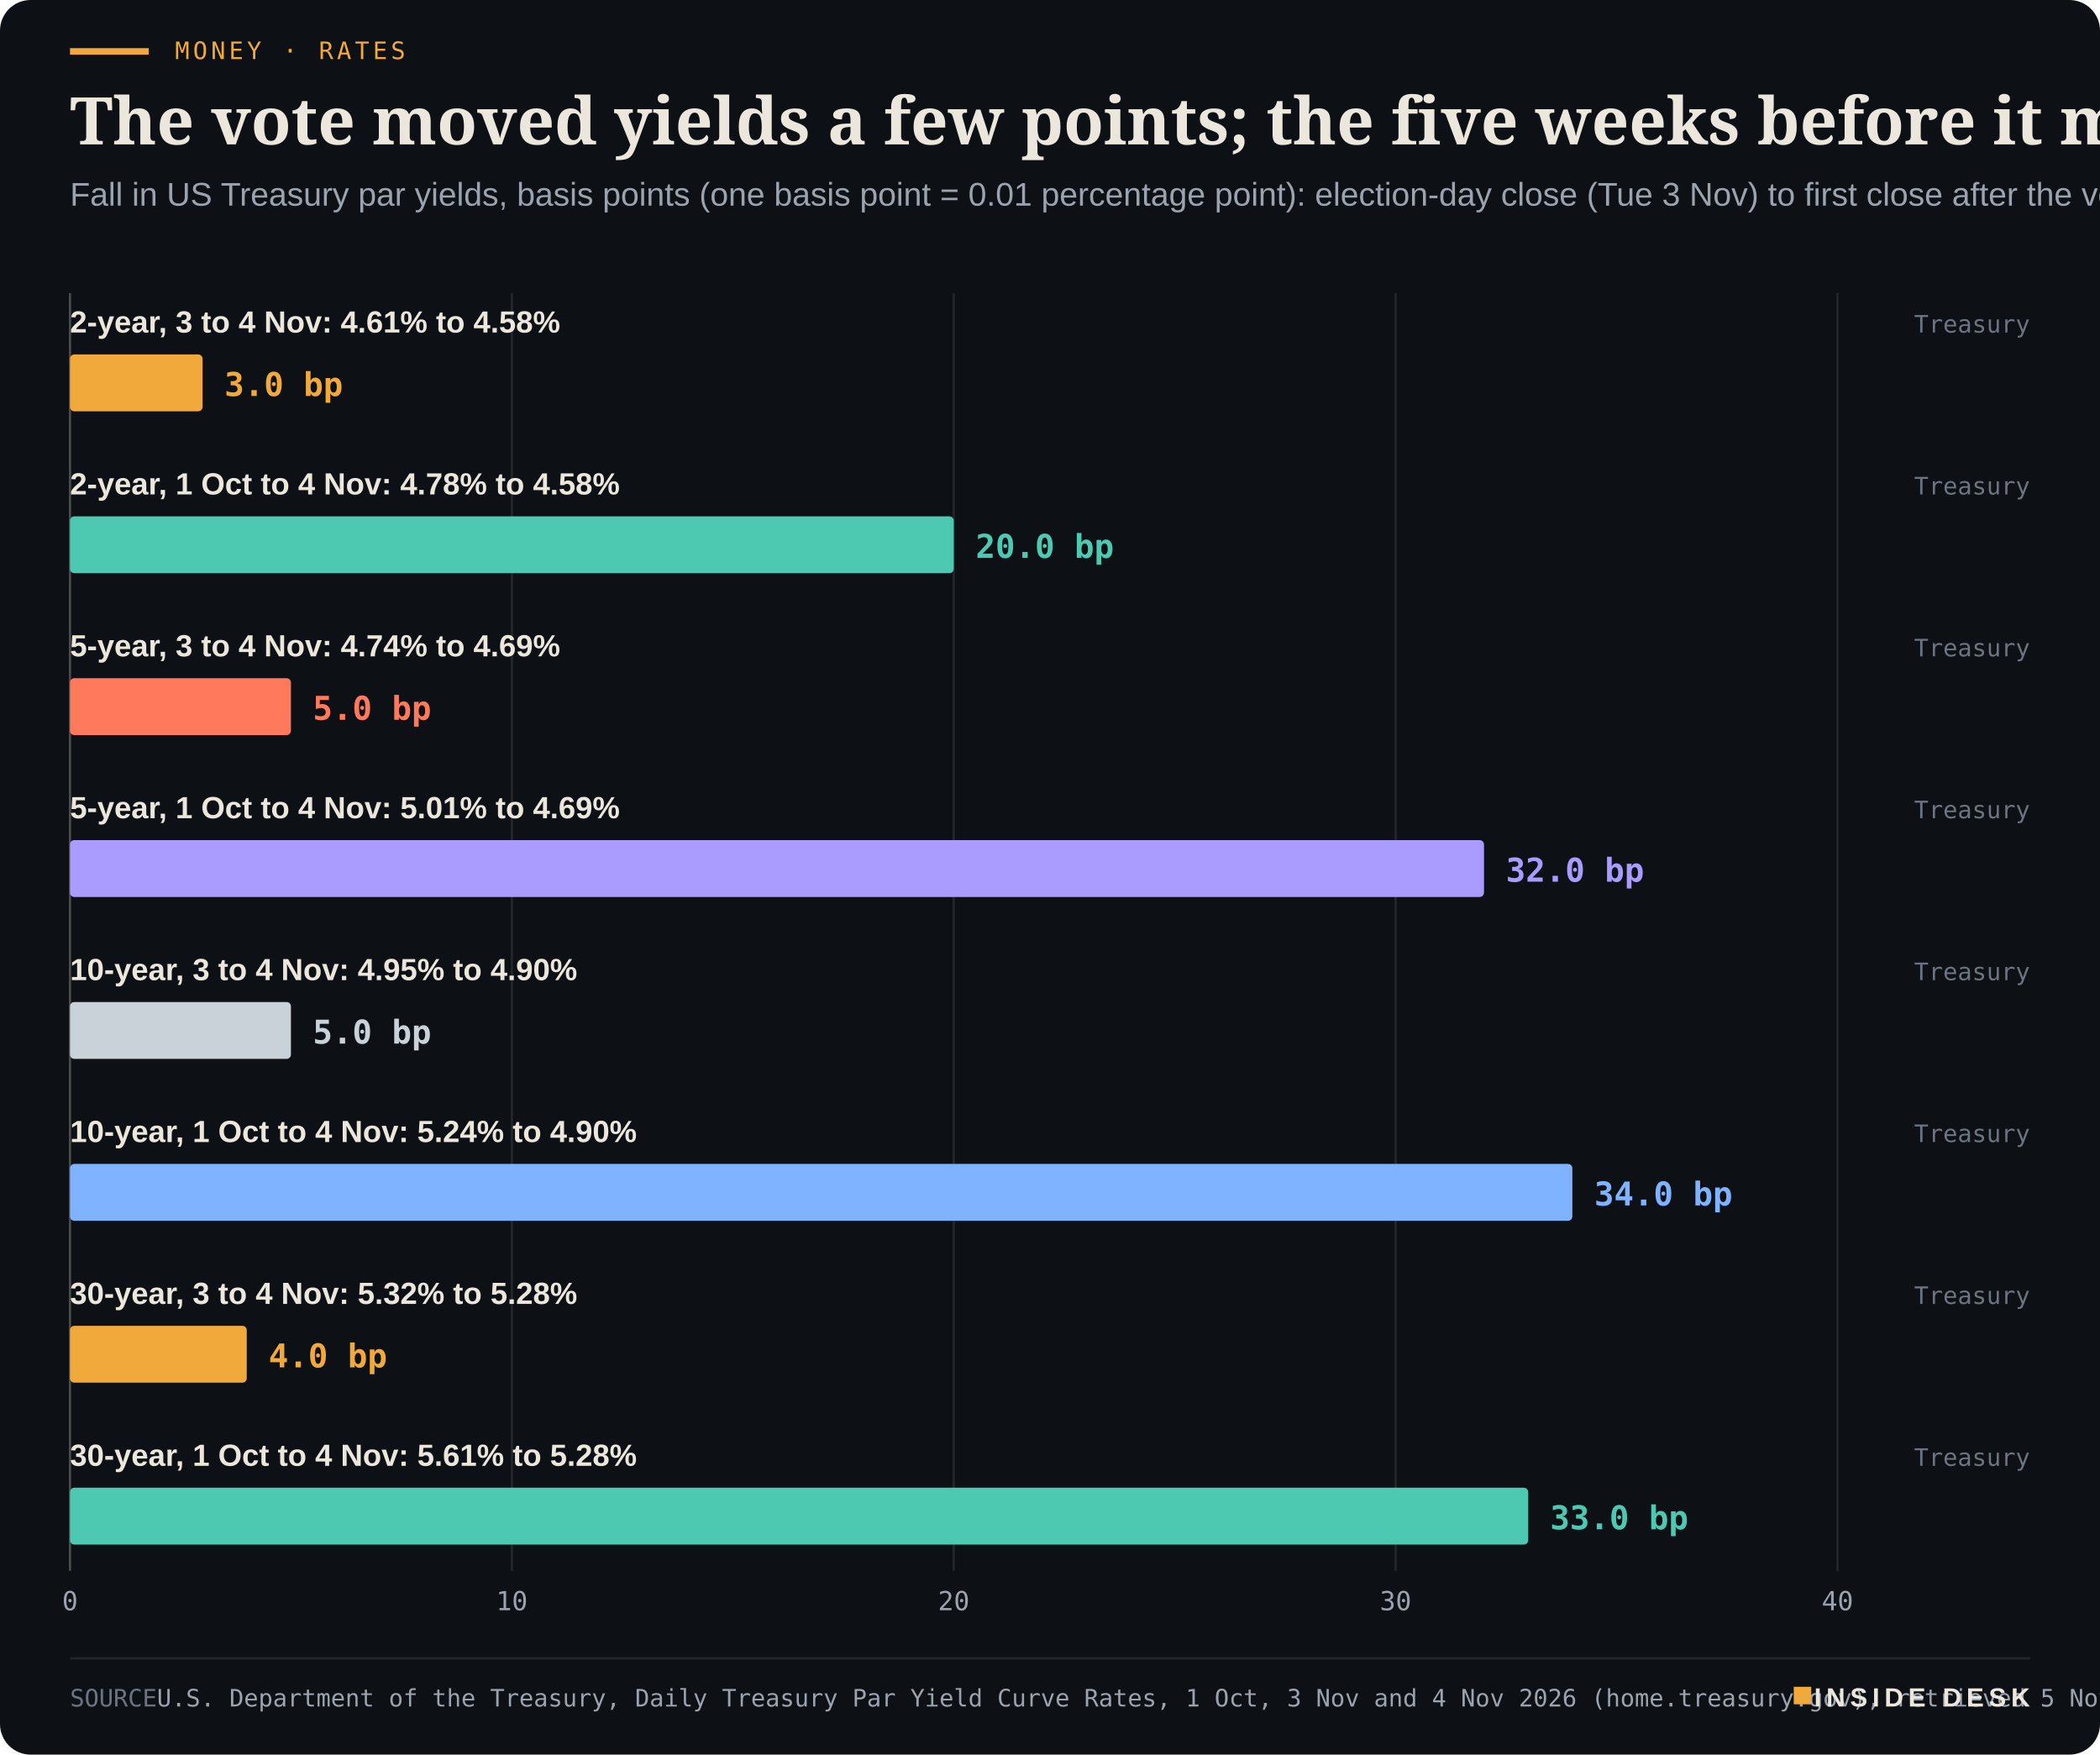
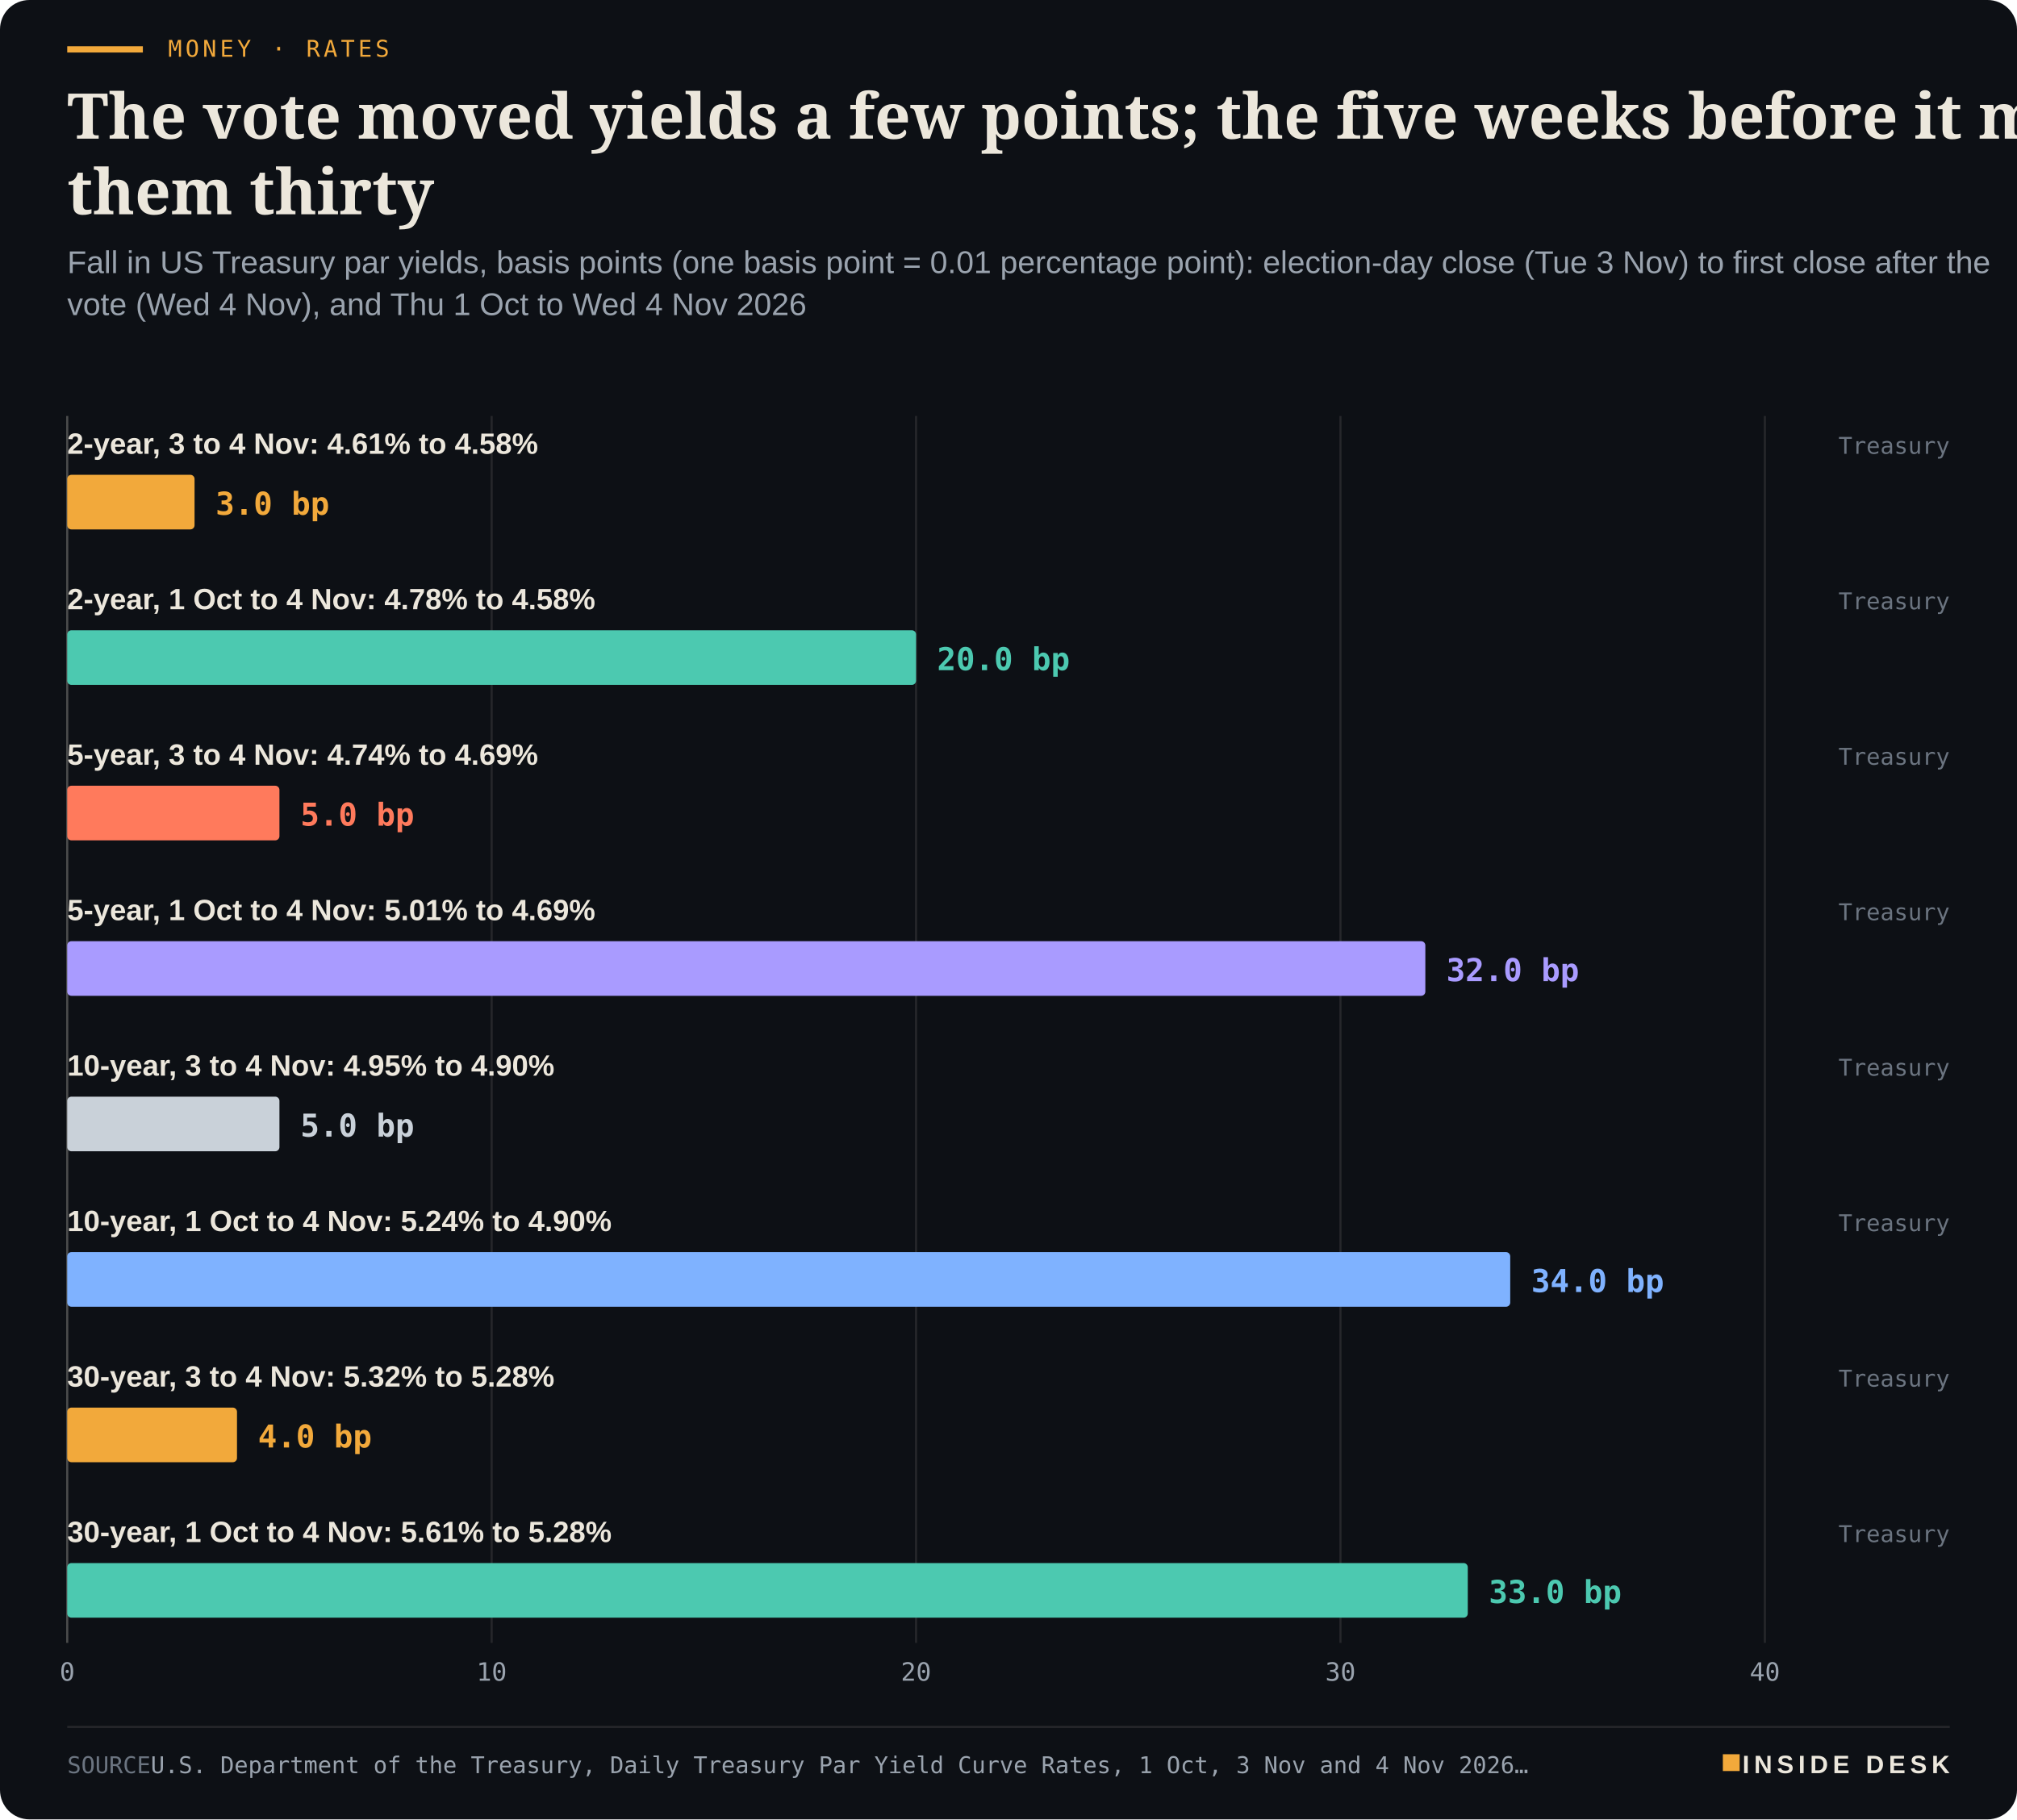
- <svg xmlns="http://www.w3.org/2000/svg" viewBox="0 0 960 802" width="960" height="802" role="img" aria-labelledby="ust-vote-vs-october-05nov-t ust-vote-vs-october-05nov-d" class="desk-plate" style="max-width:100%;height:auto">
+ <svg xmlns="http://www.w3.org/2000/svg" viewBox="0 0 960 866" width="960" height="866" role="img" aria-labelledby="ust-vote-vs-october-05nov-t ust-vote-vs-october-05nov-d" class="desk-plate" style="max-width:100%;height:auto">
  <defs>
    <style>@font-face{font-family:Newsreader;font-weight:600;src:url(../assets/fonts/newsreader-disp.woff2) format("woff2")}@font-face{font-family:"Familjen Grotesk";src:url(../assets/fonts/familjen.woff2) format("woff2")}@font-face{font-family:"JetBrains Mono";src:url(../assets/fonts/jetbrains-mono.woff2) format("woff2")}</style>
    <pattern id="ust-vote-vs-october-05nov-hatch" width="6" height="6" patternUnits="userSpaceOnUse" patternTransform="rotate(45)">
      <rect width="6" height="6" fill="none" />
      <line x1="0" y1="0" x2="0" y2="6" stroke="#F2A93B" stroke-width="2.2" opacity=".9" />
    </pattern>
  </defs>
-   <rect width="960" height="802" rx="14" fill="#0D1015" />
+   <rect width="960" height="866" rx="14" fill="#0D1015" />
  <rect x="32" y="22" width="36" height="3" fill="#F2A93B" />
  <text x="80" y="27" font-family="'JetBrains Mono', ui-monospace, Menlo, Consolas, monospace" font-size="11" letter-spacing="1.6" fill="#F2A93B">MONEY · RATES</text>
-   <text x="32" y="66" font-family="Newsreader, 'Iowan Old Style', Georgia, serif" font-weight="600" font-size="30" fill="#ECE7DC">The vote moved yields a few points; the five weeks before it moved them thirty</text>
-   <text x="32" y="94" font-family="'Familjen Grotesk', 'Helvetica Neue', Arial, sans-serif" font-size="15" fill="#9AA3AE">Fall in US Treasury par yields, basis points (one basis point = 0.01 percentage point): election-day close (Tue 3 Nov) to first close after the vote (Wed 4 Nov), and Thu 1 Oct to Wed 4 Nov 2026</text>
-   <line x1="32.0" x2="32.0" y1="134" y2="718" stroke="rgba(236,231,220,0.28)" />
-   <text x="32.0" y="736" text-anchor="middle" font-family="'JetBrains Mono', ui-monospace, Menlo, Consolas, monospace" font-size="12" fill="#9AA3AE">0</text>
-   <line x1="234.0" x2="234.0" y1="134" y2="718" stroke="rgba(236,231,220,0.11)" />
-   <text x="234.0" y="736" text-anchor="middle" font-family="'JetBrains Mono', ui-monospace, Menlo, Consolas, monospace" font-size="12" fill="#9AA3AE">10</text>
-   <line x1="436.0" x2="436.0" y1="134" y2="718" stroke="rgba(236,231,220,0.11)" />
-   <text x="436.0" y="736" text-anchor="middle" font-family="'JetBrains Mono', ui-monospace, Menlo, Consolas, monospace" font-size="12" fill="#9AA3AE">20</text>
-   <line x1="638.0" x2="638.0" y1="134" y2="718" stroke="rgba(236,231,220,0.11)" />
-   <text x="638.0" y="736" text-anchor="middle" font-family="'JetBrains Mono', ui-monospace, Menlo, Consolas, monospace" font-size="12" fill="#9AA3AE">30</text>
-   <line x1="840.0" x2="840.0" y1="134" y2="718" stroke="rgba(236,231,220,0.11)" />
-   <text x="840.0" y="736" text-anchor="middle" font-family="'JetBrains Mono', ui-monospace, Menlo, Consolas, monospace" font-size="12" fill="#9AA3AE">40</text>
-   <text x="32" y="152" font-family="'Familjen Grotesk', 'Helvetica Neue', Arial, sans-serif" font-weight="700" font-size="14" fill="#ECE7DC">2-year, 3 to 4 Nov: 4.61% to 4.58%</text>
-   <text x="928" y="152" text-anchor="end" font-family="'JetBrains Mono', ui-monospace, Menlo, Consolas, monospace" font-size="11" fill="#6B7480">Treasury</text>
-   <rect x="32" y="162" width="60.6" height="26" rx="2" fill="#F2A93B" />
-   <text x="102.6" y="181" font-family="'JetBrains Mono', ui-monospace, Menlo, Consolas, monospace" font-weight="600" font-size="15" fill="#F2A93B">3.0 bp</text>
-   <text x="32" y="226" font-family="'Familjen Grotesk', 'Helvetica Neue', Arial, sans-serif" font-weight="700" font-size="14" fill="#ECE7DC">2-year, 1 Oct to 4 Nov: 4.78% to 4.58%</text>
-   <text x="928" y="226" text-anchor="end" font-family="'JetBrains Mono', ui-monospace, Menlo, Consolas, monospace" font-size="11" fill="#6B7480">Treasury</text>
-   <rect x="32" y="236" width="404.0" height="26" rx="2" fill="#4CC9B0" />
-   <text x="446.0" y="255" font-family="'JetBrains Mono', ui-monospace, Menlo, Consolas, monospace" font-weight="600" font-size="15" fill="#4CC9B0">20.0 bp</text>
-   <text x="32" y="300" font-family="'Familjen Grotesk', 'Helvetica Neue', Arial, sans-serif" font-weight="700" font-size="14" fill="#ECE7DC">5-year, 3 to 4 Nov: 4.74% to 4.69%</text>
-   <text x="928" y="300" text-anchor="end" font-family="'JetBrains Mono', ui-monospace, Menlo, Consolas, monospace" font-size="11" fill="#6B7480">Treasury</text>
-   <rect x="32" y="310" width="101.0" height="26" rx="2" fill="#FF7A5C" />
-   <text x="143.0" y="329" font-family="'JetBrains Mono', ui-monospace, Menlo, Consolas, monospace" font-weight="600" font-size="15" fill="#FF7A5C">5.0 bp</text>
-   <text x="32" y="374" font-family="'Familjen Grotesk', 'Helvetica Neue', Arial, sans-serif" font-weight="700" font-size="14" fill="#ECE7DC">5-year, 1 Oct to 4 Nov: 5.01% to 4.69%</text>
-   <text x="928" y="374" text-anchor="end" font-family="'JetBrains Mono', ui-monospace, Menlo, Consolas, monospace" font-size="11" fill="#6B7480">Treasury</text>
-   <rect x="32" y="384" width="646.4" height="26" rx="2" fill="#A99BFF" />
-   <text x="688.4" y="403" font-family="'JetBrains Mono', ui-monospace, Menlo, Consolas, monospace" font-weight="600" font-size="15" fill="#A99BFF">32.0 bp</text>
-   <text x="32" y="448" font-family="'Familjen Grotesk', 'Helvetica Neue', Arial, sans-serif" font-weight="700" font-size="14" fill="#ECE7DC">10-year, 3 to 4 Nov: 4.95% to 4.90%</text>
-   <text x="928" y="448" text-anchor="end" font-family="'JetBrains Mono', ui-monospace, Menlo, Consolas, monospace" font-size="11" fill="#6B7480">Treasury</text>
-   <rect x="32" y="458" width="101.0" height="26" rx="2" fill="#C9D1D9" />
-   <text x="143.0" y="477" font-family="'JetBrains Mono', ui-monospace, Menlo, Consolas, monospace" font-weight="600" font-size="15" fill="#C9D1D9">5.0 bp</text>
-   <text x="32" y="522" font-family="'Familjen Grotesk', 'Helvetica Neue', Arial, sans-serif" font-weight="700" font-size="14" fill="#ECE7DC">10-year, 1 Oct to 4 Nov: 5.24% to 4.90%</text>
-   <text x="928" y="522" text-anchor="end" font-family="'JetBrains Mono', ui-monospace, Menlo, Consolas, monospace" font-size="11" fill="#6B7480">Treasury</text>
-   <rect x="32" y="532" width="686.8" height="26" rx="2" fill="#7FB2FF" />
-   <text x="728.8" y="551" font-family="'JetBrains Mono', ui-monospace, Menlo, Consolas, monospace" font-weight="600" font-size="15" fill="#7FB2FF">34.0 bp</text>
-   <text x="32" y="596" font-family="'Familjen Grotesk', 'Helvetica Neue', Arial, sans-serif" font-weight="700" font-size="14" fill="#ECE7DC">30-year, 3 to 4 Nov: 5.32% to 5.28%</text>
-   <text x="928" y="596" text-anchor="end" font-family="'JetBrains Mono', ui-monospace, Menlo, Consolas, monospace" font-size="11" fill="#6B7480">Treasury</text>
-   <rect x="32" y="606" width="80.8" height="26" rx="2" fill="#F2A93B" />
-   <text x="122.8" y="625" font-family="'JetBrains Mono', ui-monospace, Menlo, Consolas, monospace" font-weight="600" font-size="15" fill="#F2A93B">4.0 bp</text>
-   <text x="32" y="670" font-family="'Familjen Grotesk', 'Helvetica Neue', Arial, sans-serif" font-weight="700" font-size="14" fill="#ECE7DC">30-year, 1 Oct to 4 Nov: 5.61% to 5.28%</text>
-   <text x="928" y="670" text-anchor="end" font-family="'JetBrains Mono', ui-monospace, Menlo, Consolas, monospace" font-size="11" fill="#6B7480">Treasury</text>
-   <rect x="32" y="680" width="666.6" height="26" rx="2" fill="#4CC9B0" />
-   <text x="708.6" y="699" font-family="'JetBrains Mono', ui-monospace, Menlo, Consolas, monospace" font-weight="600" font-size="15" fill="#4CC9B0">33.0 bp</text>
-   <line x1="32" x2="928" y1="758" y2="758" stroke="rgba(236,231,220,0.11)" />
-   <text x="32" y="780" font-family="'JetBrains Mono', ui-monospace, Menlo, Consolas, monospace" font-size="11" fill="#9AA3AE">
-     <tspan fill="#6B7480">SOURCE </tspan>U.S. Department of the Treasury, Daily Treasury Par Yield Curve Rates, 1 Oct, 3 Nov and 4 Nov 2026 (home.treasury.gov), retrieved 5 Nov 2026 · U.S. government data, public domain · Bars are desk arithmetic: the difference between two official closing yields.</text>
-   <rect x="820" y="771" width="8" height="8" fill="#F2A93B" />
-   <text x="928" y="780" text-anchor="end" font-family="'Familjen Grotesk', 'Helvetica Neue', Arial, sans-serif" font-weight="700" font-size="12" letter-spacing="2.2" fill="#ECE7DC">INSIDE DESK</text>
+   <text x="32" y="66" font-family="Newsreader, 'Iowan Old Style', Georgia, serif" font-weight="600" font-size="30" fill="#ECE7DC">The vote moved yields a few points; the five weeks before it moved</text>
+   <text x="32" y="102" font-family="Newsreader, 'Iowan Old Style', Georgia, serif" font-weight="600" font-size="30" fill="#ECE7DC">them thirty</text>
+   <text x="32" y="130" font-family="'Familjen Grotesk', 'Helvetica Neue', Arial, sans-serif" font-size="15" fill="#9AA3AE">Fall in US Treasury par yields, basis points (one basis point = 0.01 percentage point): election-day close (Tue 3 Nov) to first close after the</text>
+   <text x="32" y="150" font-family="'Familjen Grotesk', 'Helvetica Neue', Arial, sans-serif" font-size="15" fill="#9AA3AE">vote (Wed 4 Nov), and Thu 1 Oct to Wed 4 Nov 2026</text>
+   <line x1="32.0" x2="32.0" y1="198" y2="782" stroke="rgba(236,231,220,0.28)" />
+   <text x="32.0" y="800" text-anchor="middle" font-family="'JetBrains Mono', ui-monospace, Menlo, Consolas, monospace" font-size="12" fill="#9AA3AE">0</text>
+   <line x1="234.0" x2="234.0" y1="198" y2="782" stroke="rgba(236,231,220,0.11)" />
+   <text x="234.0" y="800" text-anchor="middle" font-family="'JetBrains Mono', ui-monospace, Menlo, Consolas, monospace" font-size="12" fill="#9AA3AE">10</text>
+   <line x1="436.0" x2="436.0" y1="198" y2="782" stroke="rgba(236,231,220,0.11)" />
+   <text x="436.0" y="800" text-anchor="middle" font-family="'JetBrains Mono', ui-monospace, Menlo, Consolas, monospace" font-size="12" fill="#9AA3AE">20</text>
+   <line x1="638.0" x2="638.0" y1="198" y2="782" stroke="rgba(236,231,220,0.11)" />
+   <text x="638.0" y="800" text-anchor="middle" font-family="'JetBrains Mono', ui-monospace, Menlo, Consolas, monospace" font-size="12" fill="#9AA3AE">30</text>
+   <line x1="840.0" x2="840.0" y1="198" y2="782" stroke="rgba(236,231,220,0.11)" />
+   <text x="840.0" y="800" text-anchor="middle" font-family="'JetBrains Mono', ui-monospace, Menlo, Consolas, monospace" font-size="12" fill="#9AA3AE">40</text>
+   <text x="32" y="216" font-family="'Familjen Grotesk', 'Helvetica Neue', Arial, sans-serif" font-weight="700" font-size="14" fill="#ECE7DC">2-year, 3 to 4 Nov: 4.61% to 4.58%</text>
+   <text x="928" y="216" text-anchor="end" font-family="'JetBrains Mono', ui-monospace, Menlo, Consolas, monospace" font-size="11" fill="#6B7480">Treasury</text>
+   <rect x="32" y="226" width="60.6" height="26" rx="2" fill="#F2A93B" />
+   <text x="102.6" y="245" font-family="'JetBrains Mono', ui-monospace, Menlo, Consolas, monospace" font-weight="600" font-size="15" fill="#F2A93B">3.0 bp</text>
+   <text x="32" y="290" font-family="'Familjen Grotesk', 'Helvetica Neue', Arial, sans-serif" font-weight="700" font-size="14" fill="#ECE7DC">2-year, 1 Oct to 4 Nov: 4.78% to 4.58%</text>
+   <text x="928" y="290" text-anchor="end" font-family="'JetBrains Mono', ui-monospace, Menlo, Consolas, monospace" font-size="11" fill="#6B7480">Treasury</text>
+   <rect x="32" y="300" width="404.0" height="26" rx="2" fill="#4CC9B0" />
+   <text x="446.0" y="319" font-family="'JetBrains Mono', ui-monospace, Menlo, Consolas, monospace" font-weight="600" font-size="15" fill="#4CC9B0">20.0 bp</text>
+   <text x="32" y="364" font-family="'Familjen Grotesk', 'Helvetica Neue', Arial, sans-serif" font-weight="700" font-size="14" fill="#ECE7DC">5-year, 3 to 4 Nov: 4.74% to 4.69%</text>
+   <text x="928" y="364" text-anchor="end" font-family="'JetBrains Mono', ui-monospace, Menlo, Consolas, monospace" font-size="11" fill="#6B7480">Treasury</text>
+   <rect x="32" y="374" width="101.0" height="26" rx="2" fill="#FF7A5C" />
+   <text x="143.0" y="393" font-family="'JetBrains Mono', ui-monospace, Menlo, Consolas, monospace" font-weight="600" font-size="15" fill="#FF7A5C">5.0 bp</text>
+   <text x="32" y="438" font-family="'Familjen Grotesk', 'Helvetica Neue', Arial, sans-serif" font-weight="700" font-size="14" fill="#ECE7DC">5-year, 1 Oct to 4 Nov: 5.01% to 4.69%</text>
+   <text x="928" y="438" text-anchor="end" font-family="'JetBrains Mono', ui-monospace, Menlo, Consolas, monospace" font-size="11" fill="#6B7480">Treasury</text>
+   <rect x="32" y="448" width="646.4" height="26" rx="2" fill="#A99BFF" />
+   <text x="688.4" y="467" font-family="'JetBrains Mono', ui-monospace, Menlo, Consolas, monospace" font-weight="600" font-size="15" fill="#A99BFF">32.0 bp</text>
+   <text x="32" y="512" font-family="'Familjen Grotesk', 'Helvetica Neue', Arial, sans-serif" font-weight="700" font-size="14" fill="#ECE7DC">10-year, 3 to 4 Nov: 4.95% to 4.90%</text>
+   <text x="928" y="512" text-anchor="end" font-family="'JetBrains Mono', ui-monospace, Menlo, Consolas, monospace" font-size="11" fill="#6B7480">Treasury</text>
+   <rect x="32" y="522" width="101.0" height="26" rx="2" fill="#C9D1D9" />
+   <text x="143.0" y="541" font-family="'JetBrains Mono', ui-monospace, Menlo, Consolas, monospace" font-weight="600" font-size="15" fill="#C9D1D9">5.0 bp</text>
+   <text x="32" y="586" font-family="'Familjen Grotesk', 'Helvetica Neue', Arial, sans-serif" font-weight="700" font-size="14" fill="#ECE7DC">10-year, 1 Oct to 4 Nov: 5.24% to 4.90%</text>
+   <text x="928" y="586" text-anchor="end" font-family="'JetBrains Mono', ui-monospace, Menlo, Consolas, monospace" font-size="11" fill="#6B7480">Treasury</text>
+   <rect x="32" y="596" width="686.8" height="26" rx="2" fill="#7FB2FF" />
+   <text x="728.8" y="615" font-family="'JetBrains Mono', ui-monospace, Menlo, Consolas, monospace" font-weight="600" font-size="15" fill="#7FB2FF">34.0 bp</text>
+   <text x="32" y="660" font-family="'Familjen Grotesk', 'Helvetica Neue', Arial, sans-serif" font-weight="700" font-size="14" fill="#ECE7DC">30-year, 3 to 4 Nov: 5.32% to 5.28%</text>
+   <text x="928" y="660" text-anchor="end" font-family="'JetBrains Mono', ui-monospace, Menlo, Consolas, monospace" font-size="11" fill="#6B7480">Treasury</text>
+   <rect x="32" y="670" width="80.8" height="26" rx="2" fill="#F2A93B" />
+   <text x="122.8" y="689" font-family="'JetBrains Mono', ui-monospace, Menlo, Consolas, monospace" font-weight="600" font-size="15" fill="#F2A93B">4.0 bp</text>
+   <text x="32" y="734" font-family="'Familjen Grotesk', 'Helvetica Neue', Arial, sans-serif" font-weight="700" font-size="14" fill="#ECE7DC">30-year, 1 Oct to 4 Nov: 5.61% to 5.28%</text>
+   <text x="928" y="734" text-anchor="end" font-family="'JetBrains Mono', ui-monospace, Menlo, Consolas, monospace" font-size="11" fill="#6B7480">Treasury</text>
+   <rect x="32" y="744" width="666.6" height="26" rx="2" fill="#4CC9B0" />
+   <text x="708.6" y="763" font-family="'JetBrains Mono', ui-monospace, Menlo, Consolas, monospace" font-weight="600" font-size="15" fill="#4CC9B0">33.0 bp</text>
+   <line x1="32" x2="928" y1="822" y2="822" stroke="rgba(236,231,220,0.11)" />
+   <text x="32" y="844" font-family="'JetBrains Mono', ui-monospace, Menlo, Consolas, monospace" font-size="11" fill="#9AA3AE">
+     <tspan fill="#6B7480">SOURCE </tspan>U.S. Department of the Treasury, Daily Treasury Par Yield Curve Rates, 1 Oct, 3 Nov and 4 Nov 2026…</text>
+   <rect x="820" y="835" width="8" height="8" fill="#F2A93B" />
+   <text x="928" y="844" text-anchor="end" font-family="'Familjen Grotesk', 'Helvetica Neue', Arial, sans-serif" font-weight="700" font-size="12" letter-spacing="2.2" fill="#ECE7DC">INSIDE DESK</text>
</svg>
